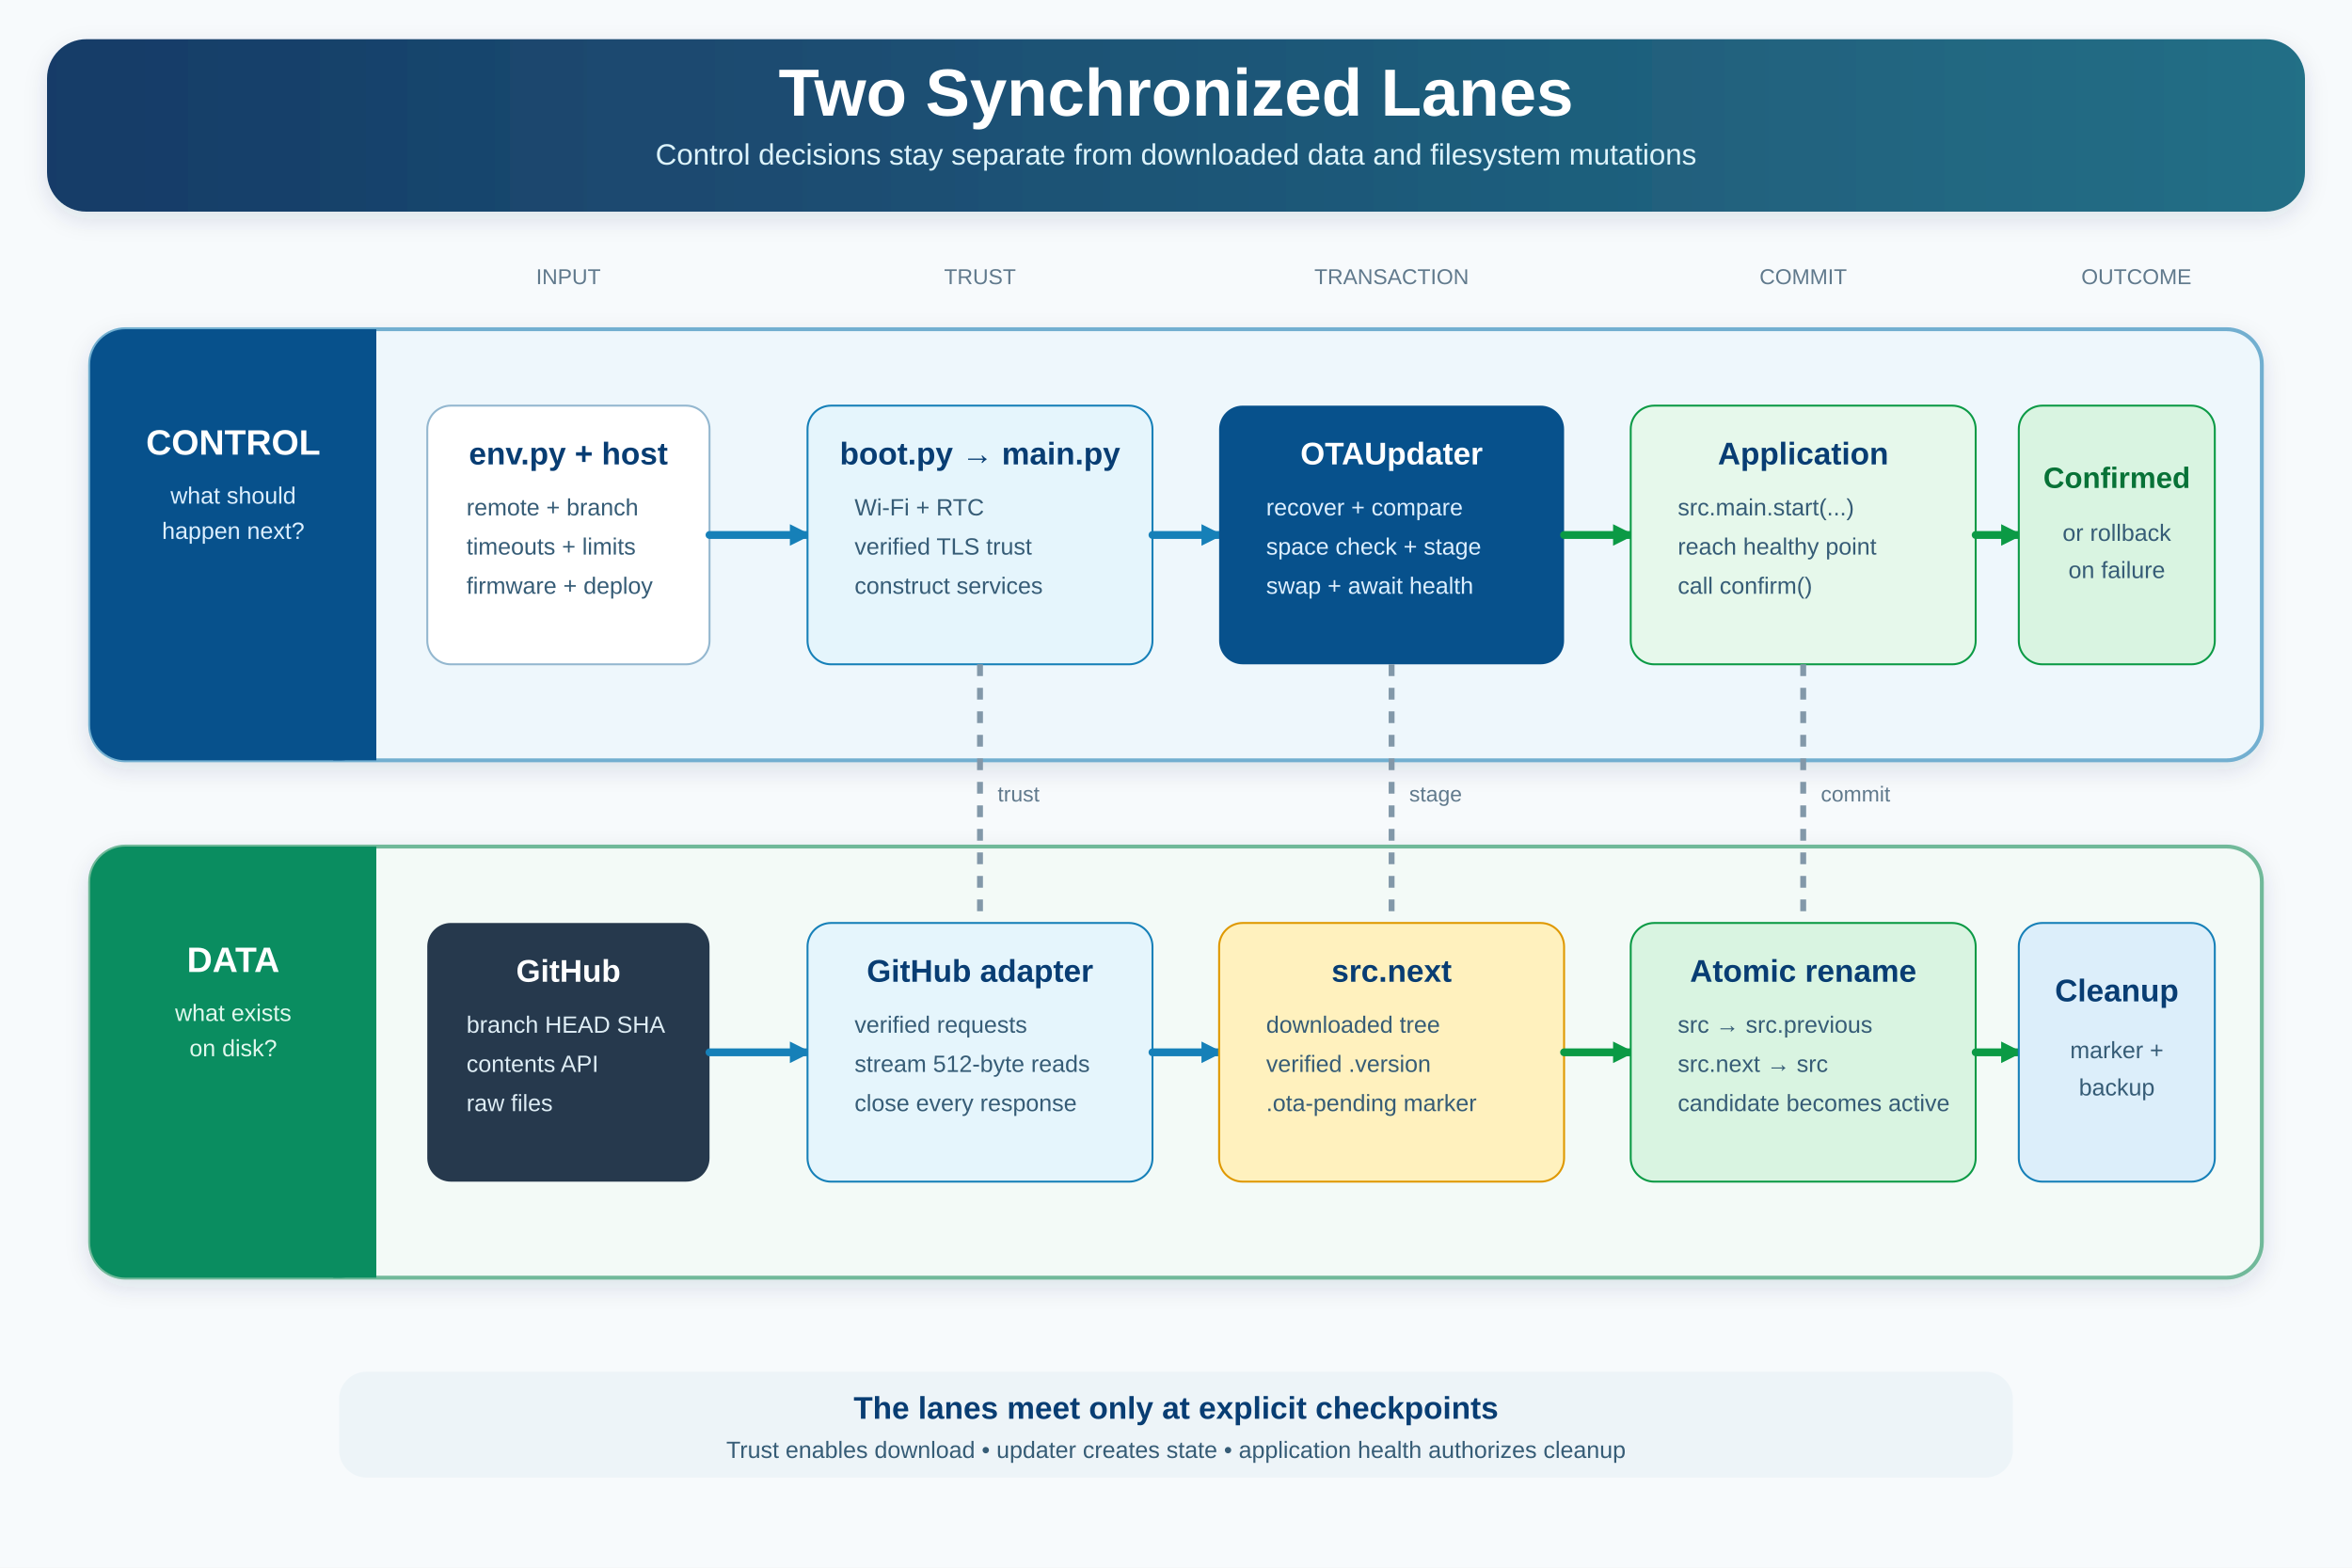
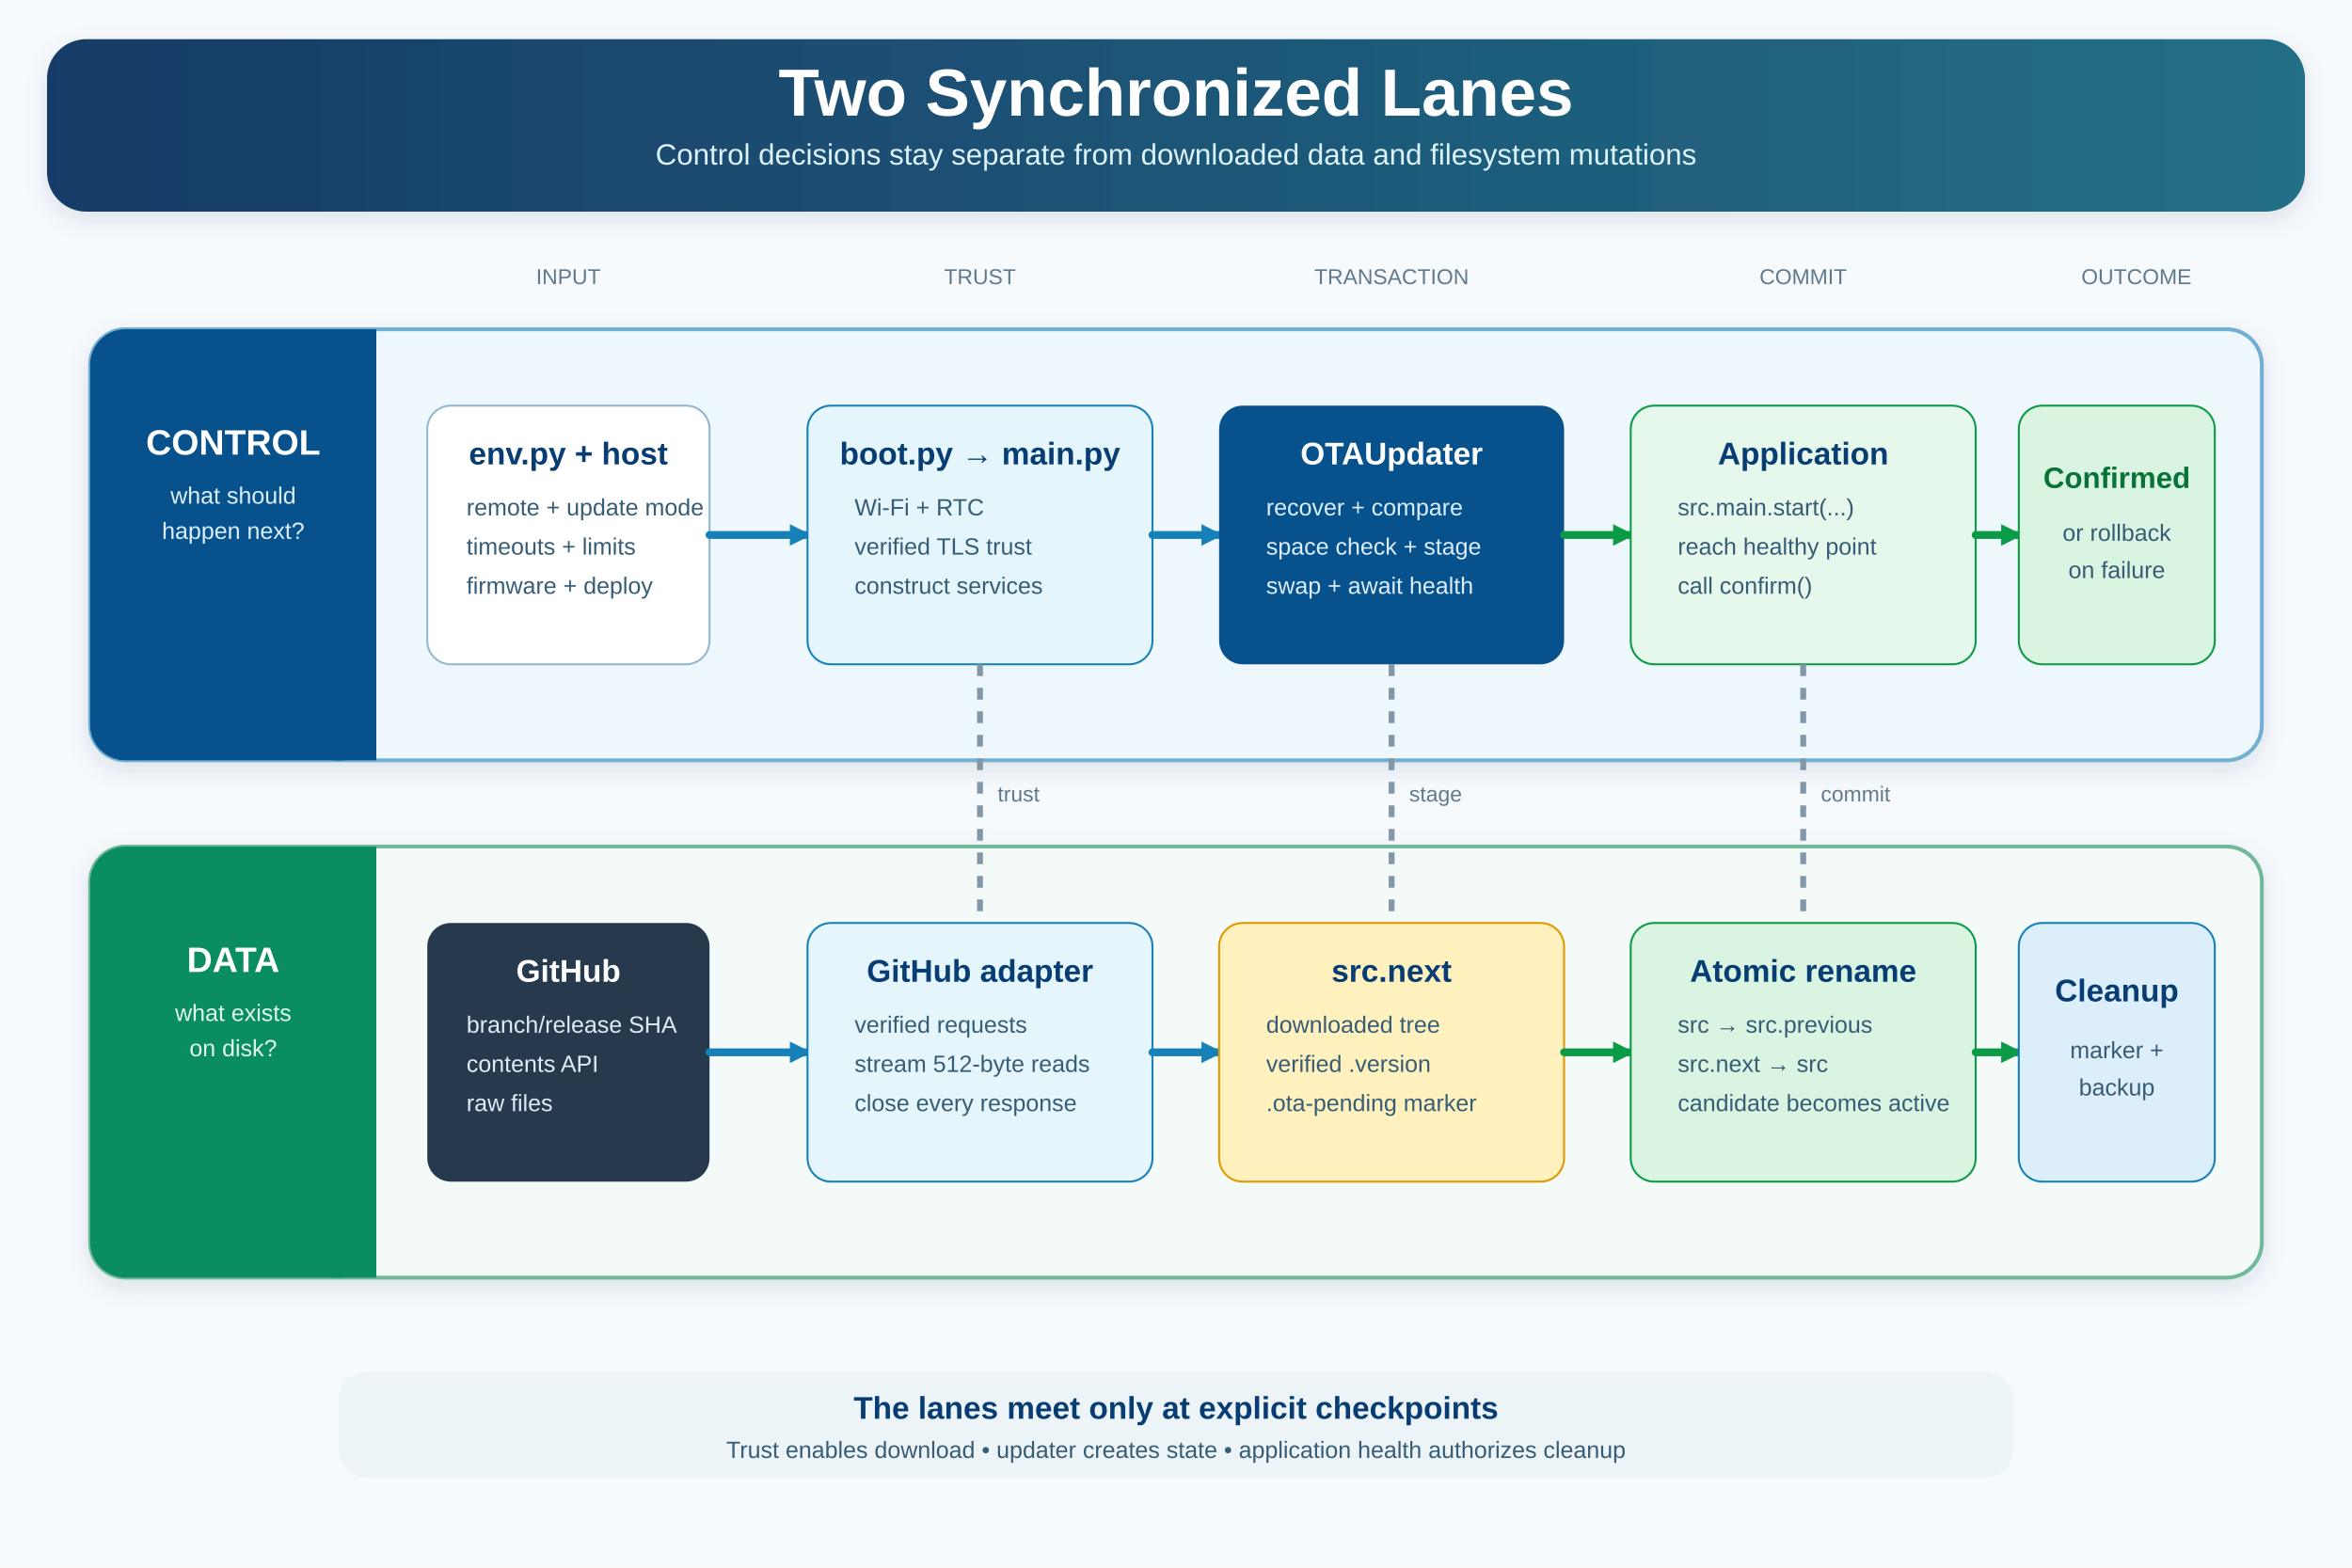
<svg xmlns="http://www.w3.org/2000/svg" width="1200" height="800" viewBox="0 0 1200 800" role="img" aria-labelledby="title desc">
  <defs>
    <linearGradient id="head" x1="0" y1="0" x2="1" y2="0">
      <stop stop-color="#173b67" />
      <stop offset="1" stop-color="#236f86" />
    </linearGradient>
    <filter id="shadow" x="-20%" y="-20%" width="140%" height="150%">
      <feDropShadow dx="0" dy="4" stdDeviation="6" flood-color="#183d58" flood-opacity=".12" />
    </filter>
    <marker id="blue" markerWidth="11" markerHeight="11" refX="9" refY="5.5" orient="auto" markerUnits="userSpaceOnUse">
      <path d="M0 0L11 5.5L0 11Z" fill="#1680b8" />
    </marker>
    <marker id="green" markerWidth="11" markerHeight="11" refX="9" refY="5.5" orient="auto" markerUnits="userSpaceOnUse">
      <path d="M0 0L11 5.5L0 11Z" fill="#0b9a45" />
    </marker>
    <style>
      text{font-family:Arial,Helvetica,sans-serif}.title{fill:#fff;font-size:34px;font-weight:700}.subtitle{fill:#dcf3fb;font-size:15px}.lane-title{fill:#fff;font-size:18px;font-weight:700}.card-title{fill:#083d73;font-size:16px;font-weight:700}.body{fill:#365c76;font-size:12px}.small{fill:#60798c;font-size:11px}.blue-line{fill:none;stroke:#1680b8;stroke-width:4;stroke-linecap:round;marker-end:url(#blue)}.green-line{fill:none;stroke:#0b9a45;stroke-width:4;stroke-linecap:round;marker-end:url(#green)}.sync{fill:none;stroke:#8298a9;stroke-width:3;stroke-dasharray:6 6}
    </style>
  </defs>
  <rect width="1200" height="800" fill="#f7fafc" />
  <rect x="24" y="20" width="1152" height="88" rx="20" fill="url(#head)" filter="url(#shadow)" />
  <text class="title" x="600" y="59" text-anchor="middle">Two Synchronized Lanes</text>
  <text class="subtitle" x="600" y="84" text-anchor="middle">Control decisions stay separate from downloaded data and filesystem mutations</text>
  <text class="small" x="290" y="145" text-anchor="middle">INPUT</text>
  <text class="small" x="500" y="145" text-anchor="middle">TRUST</text>
  <text class="small" x="710" y="145" text-anchor="middle">TRANSACTION</text>
  <text class="small" x="920" y="145" text-anchor="middle">COMMIT</text>
  <text class="small" x="1090" y="145" text-anchor="middle">OUTCOME</text>
  <rect x="46" y="168" width="1108" height="220" rx="18" fill="#eef7fc" stroke="#72afd0" stroke-width="2" filter="url(#shadow)" />
  <rect x="46" y="168" width="146" height="220" rx="18" fill="#07518c" />
  <rect x="170" y="168" width="22" height="220" fill="#07518c" />
  <text class="lane-title" x="119" y="232" text-anchor="middle">CONTROL</text>
  <text x="119" y="257" text-anchor="middle" fill="#dcefff" font-size="12">what should</text>
  <text x="119" y="275" text-anchor="middle" fill="#dcefff" font-size="12">happen next?</text>
  <rect x="218" y="207" width="144" height="132" rx="12" fill="#fff" stroke="#93b7cf" />
  <text class="card-title" x="290" y="237" text-anchor="middle">env.py + host</text>
  <text class="body" x="238" y="263">
-     <tspan x="238">remote + branch</tspan>
+     <tspan x="238">remote + update mode</tspan>
    <tspan x="238" dy="20">timeouts + limits</tspan>
    <tspan x="238" dy="20">firmware + deploy</tspan>
  </text>
  <path class="blue-line" d="M362 273H412" />
  <rect x="412" y="207" width="176" height="132" rx="12" fill="#e5f5fc" stroke="#1680b8" />
  <text class="card-title" x="500" y="237" text-anchor="middle">boot.py → main.py</text>
  <text class="body" x="436" y="263">
    <tspan x="436">Wi-Fi + RTC</tspan>
    <tspan x="436" dy="20">verified TLS trust</tspan>
    <tspan x="436" dy="20">construct services</tspan>
  </text>
  <path class="blue-line" d="M588 273H622" />
  <rect x="622" y="207" width="176" height="132" rx="12" fill="#07518c" />
  <text x="710" y="237" text-anchor="middle" fill="#fff" font-size="16" font-weight="700">OTAUpdater</text>
  <text x="646" y="263" fill="#dcefff" font-size="12">
    <tspan x="646">recover + compare</tspan>
    <tspan x="646" dy="20">space check + stage</tspan>
    <tspan x="646" dy="20">swap + await health</tspan>
  </text>
  <path class="green-line" d="M798 273H832" />
  <rect x="832" y="207" width="176" height="132" rx="12" fill="#e6f8eb" stroke="#0b9a45" />
  <text class="card-title" x="920" y="237" text-anchor="middle">Application</text>
  <text class="body" x="856" y="263">
    <tspan x="856">src.main.start(...)</tspan>
    <tspan x="856" dy="20">reach healthy point</tspan>
    <tspan x="856" dy="20">call confirm()</tspan>
  </text>
  <path class="green-line" d="M1008 273H1030" />
  <rect x="1030" y="207" width="100" height="132" rx="12" fill="#d9f4e1" stroke="#0b9a45" />
  <text x="1080" y="249" text-anchor="middle" fill="#087237" font-size="15" font-weight="700">Confirmed</text>
  <text class="body" x="1080" y="276" text-anchor="middle">or rollback</text>
  <text class="body" x="1080" y="295" text-anchor="middle">on failure</text>
  <rect x="46" y="432" width="1108" height="220" rx="18" fill="#f3faf7" stroke="#71b99a" stroke-width="2" filter="url(#shadow)" />
  <rect x="46" y="432" width="146" height="220" rx="18" fill="#0a8d60" />
  <rect x="170" y="432" width="22" height="220" fill="#0a8d60" />
  <text class="lane-title" x="119" y="496" text-anchor="middle">DATA</text>
  <text x="119" y="521" text-anchor="middle" fill="#e0f8ed" font-size="12">what exists</text>
  <text x="119" y="539" text-anchor="middle" fill="#e0f8ed" font-size="12">on disk?</text>
  <rect x="218" y="471" width="144" height="132" rx="12" fill="#26394d" />
  <text x="290" y="501" text-anchor="middle" fill="#fff" font-size="16" font-weight="700">GitHub</text>
  <text x="238" y="527" fill="#deedf5" font-size="12">
-     <tspan x="238">branch HEAD SHA</tspan>
+     <tspan x="238">branch/release SHA</tspan>
    <tspan x="238" dy="20">contents API</tspan>
    <tspan x="238" dy="20">raw files</tspan>
  </text>
  <path class="blue-line" d="M362 537H412" />
  <rect x="412" y="471" width="176" height="132" rx="12" fill="#e5f5fc" stroke="#1680b8" />
  <text class="card-title" x="500" y="501" text-anchor="middle">GitHub adapter</text>
  <text class="body" x="436" y="527">
    <tspan x="436">verified requests</tspan>
    <tspan x="436" dy="20">stream 512-byte reads</tspan>
    <tspan x="436" dy="20">close every response</tspan>
  </text>
  <path class="blue-line" d="M588 537H622" />
  <rect x="622" y="471" width="176" height="132" rx="12" fill="#fff1be" stroke="#df9800" />
  <text class="card-title" x="710" y="501" text-anchor="middle">src.next</text>
  <text class="body" x="646" y="527">
    <tspan x="646">downloaded tree</tspan>
    <tspan x="646" dy="20">verified .version</tspan>
    <tspan x="646" dy="20">.ota-pending marker</tspan>
  </text>
  <path class="green-line" d="M798 537H832" />
  <rect x="832" y="471" width="176" height="132" rx="12" fill="#d9f4e1" stroke="#0b9a45" />
  <text class="card-title" x="920" y="501" text-anchor="middle">Atomic rename</text>
  <text class="body" x="856" y="527">
    <tspan x="856">src → src.previous</tspan>
    <tspan x="856" dy="20">src.next → src</tspan>
    <tspan x="856" dy="20">candidate becomes active</tspan>
  </text>
  <path class="green-line" d="M1008 537H1030" />
  <rect x="1030" y="471" width="100" height="132" rx="12" fill="#dceefa" stroke="#1680b8" />
  <text class="card-title" x="1080" y="511" text-anchor="middle" font-size="14">Cleanup</text>
  <text class="body" x="1080" y="540" text-anchor="middle">marker +</text>
  <text class="body" x="1080" y="559" text-anchor="middle">backup</text>
  <path class="sync" d="M500 339V471" />
  <path class="sync" d="M710 339V471" />
  <path class="sync" d="M920 339V471" />
  <text class="small" x="509" y="409">trust</text>
  <text class="small" x="719" y="409">stage</text>
  <text class="small" x="929" y="409">commit</text>
  <rect x="173" y="700" width="854" height="54" rx="14" fill="#edf4f8" />
  <text class="card-title" x="600" y="724" text-anchor="middle" font-size="14">The lanes meet only at explicit checkpoints</text>
  <text class="body" x="600" y="744" text-anchor="middle">Trust enables download • updater creates state • application health authorizes cleanup</text>
</svg>
